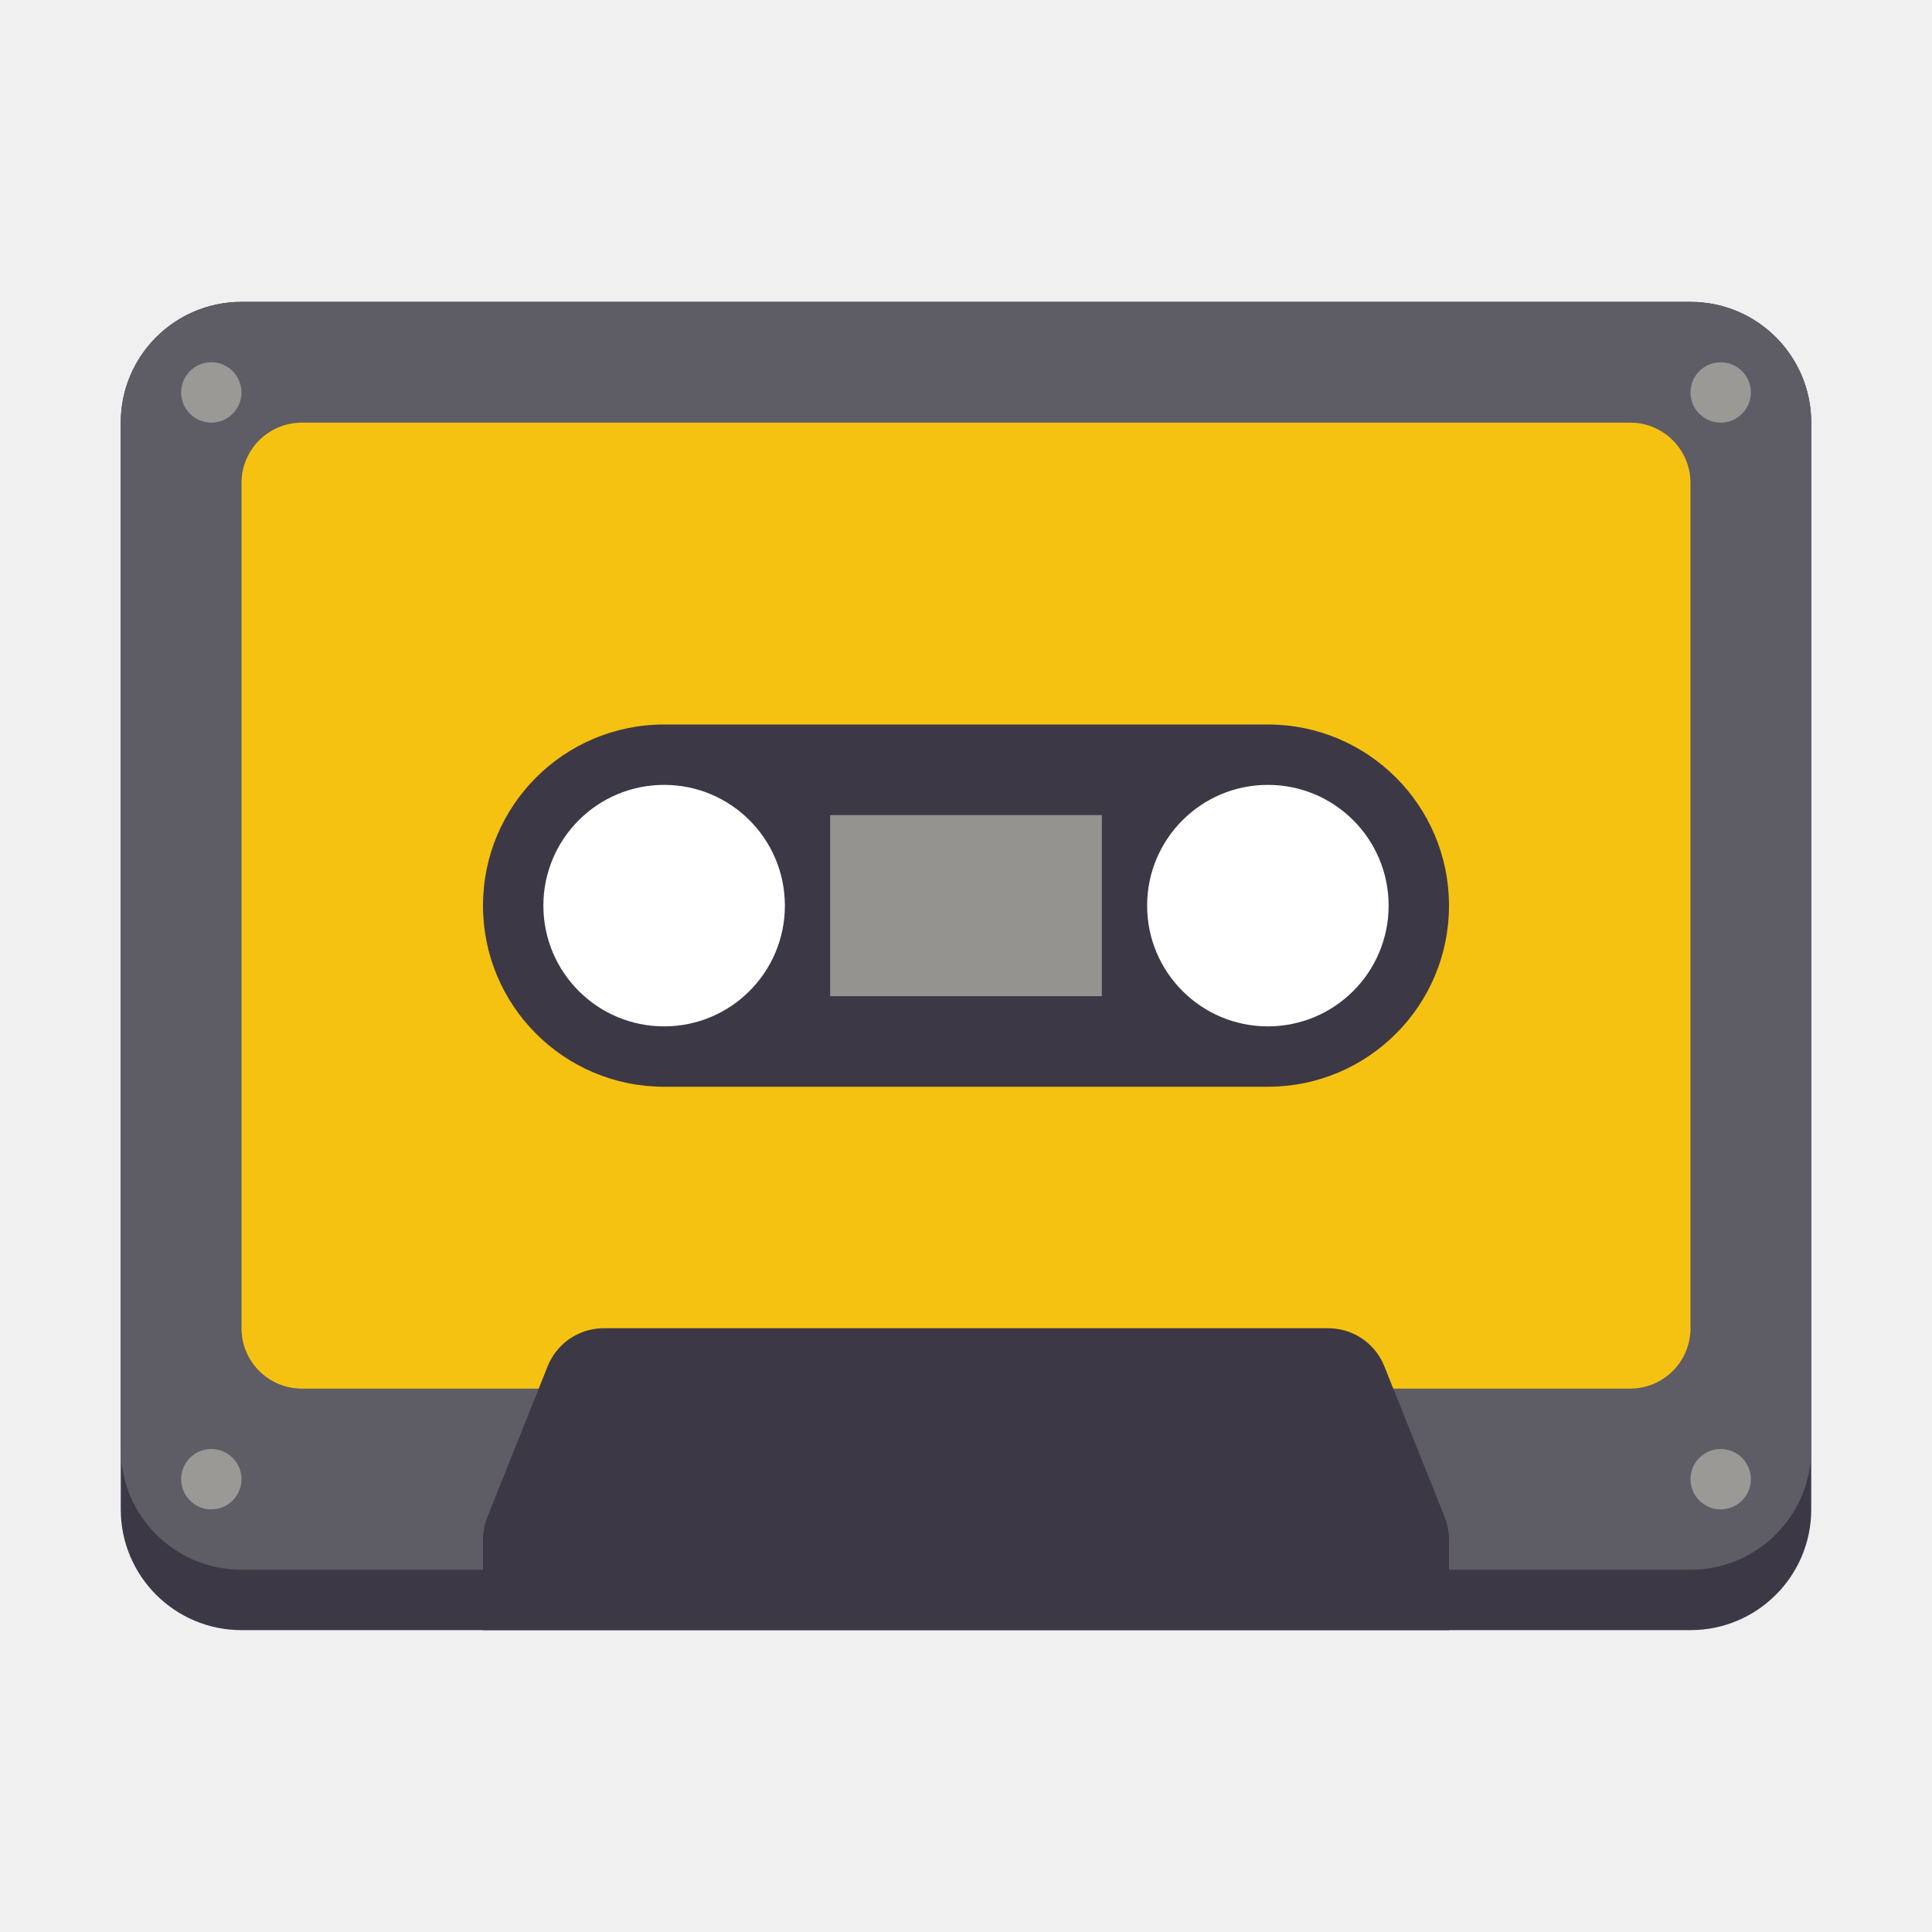
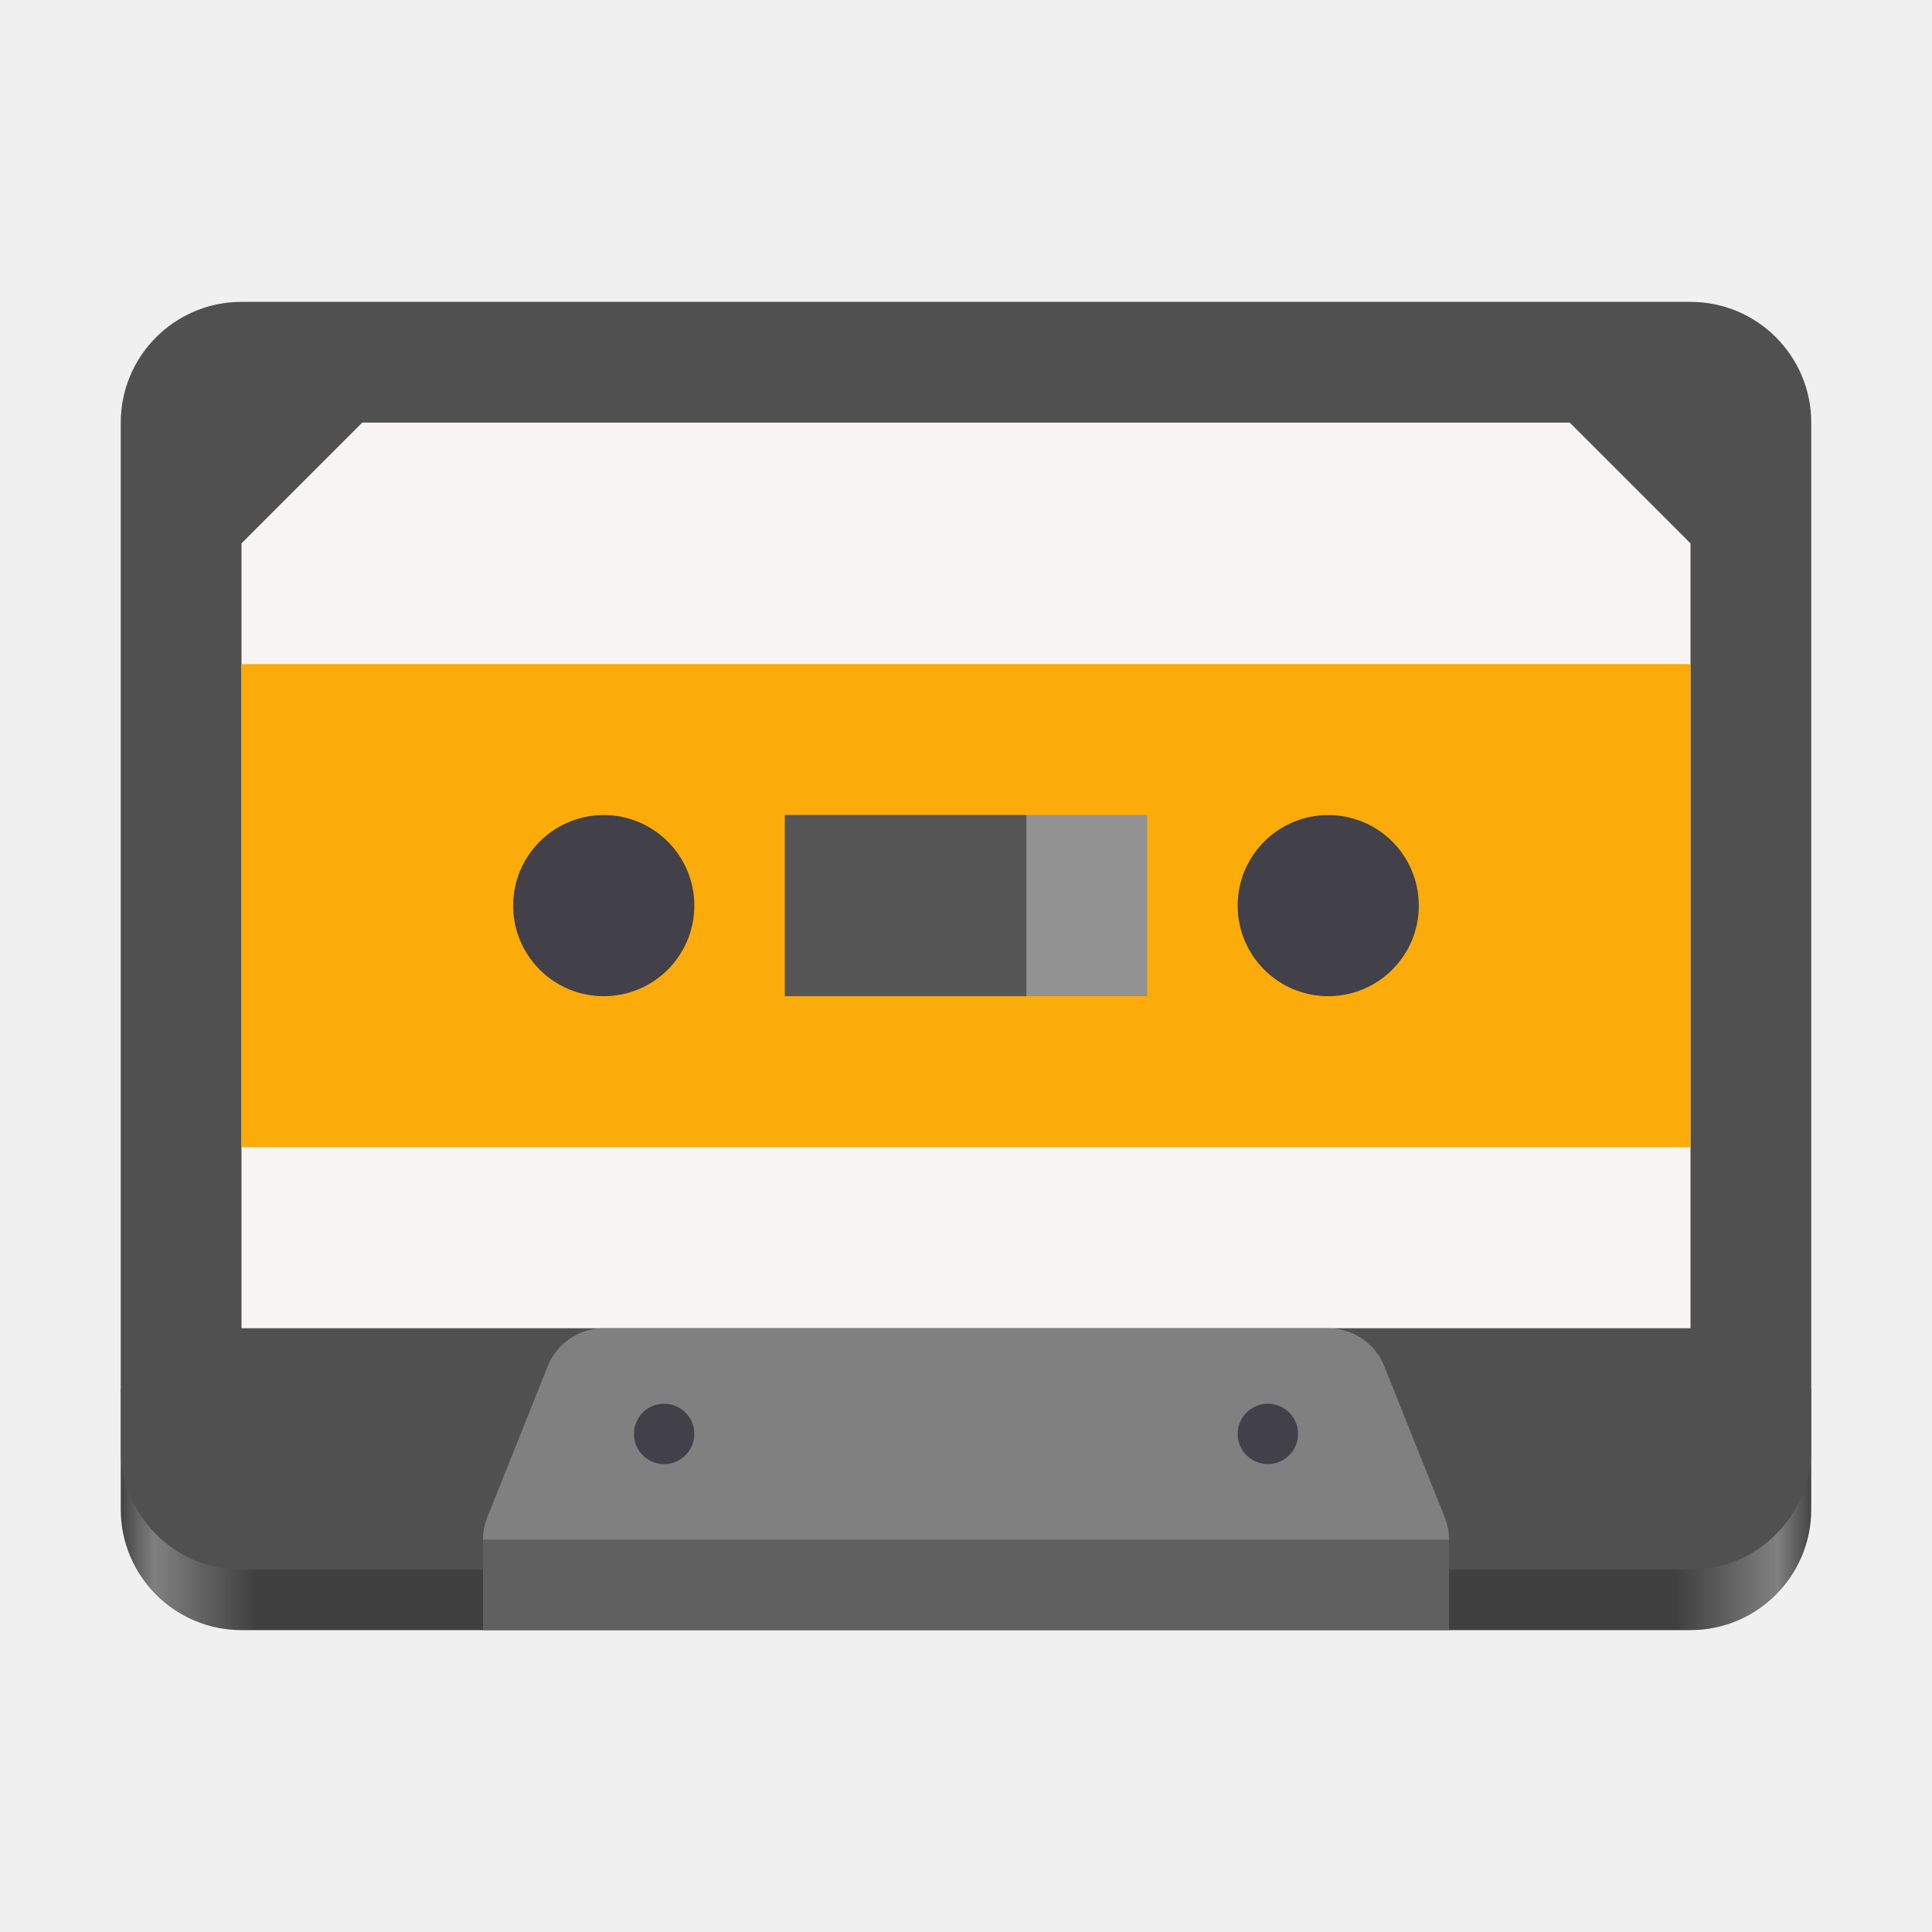
- <svg xmlns="http://www.w3.org/2000/svg" width="128" height="128" viewBox="0 0 128 128">
-   <rect width="112" height="88" fill="#3D3846" rx="8" x="8" y="20" />
-   <rect width="112" height="84" fill="#5E5C64" rx="8" x="8" y="20" />
-   <rect width="96" height="64" fill="#F5C211" rx="4" x="16" y="28" />
-   <rect width="64" height="24" fill="#3D3846" rx="12" x="32" y="48" />
-   <rect width="18" height="12" fill="#949390" x="55" y="54" />
-   <path d="M0 10L56 10L52 0L4 0Z" fill="#3D3846" stroke="#3D3846" stroke-width="8" stroke-linecap="round" stroke-linejoin="round" transform="translate(36 92)" />
-   <rect width="64" height="6" fill="#3D3846" x="32" y="102" />
-   <g fill="#FFFFFF">
-     <circle r="8" cx="84" cy="60" />
-     <circle r="8" cx="44" cy="60" />
+ <svg xmlns="http://www.w3.org/2000/svg" width="128" height="128" viewBox="0 0 128 128" fill="none">
+   <defs>
+     <linearGradient id="gradient" gradientUnits="userSpaceOnUse" x1="0" y1="0" x2="112" y2="0">
+       <stop offset="0" stop-color="#444444" />
+       <stop offset="0.02" stop-color="#808080" />
+       <stop offset="0.08" stop-color="#404040" />
+       <stop offset="0.92" stop-color="#404040" />
+       <stop offset="0.98" stop-color="#808080" />
+       <stop offset="1" stop-color="#444444" />
+     </linearGradient>
+   </defs>
+   <path d="M0 0C0 0 0 8 0 8C0 12.418 3.582 16 8 16C8 16 104 16 104 16C108.418 16 112 12.418 112 8C112 8 112 0 112 0L0 0Z" fill="url(#gradient)" transform="translate(8 92)" />
+   <rect width="112" height="84" rx="8" ry="8" fill="#505050" transform="translate(8 20)" />
+   <g transform="translate(16 28)">
+     <path d="M8 0L88 0L96 8L96 60L0 60L0 8L8 0Z" fill="#F6F5F4" />
+     <rect width="96" height="32" fill="#FBAB0A" transform="translate(0 16)" />
+     <g transform="translate(18 26)">
+       <rect width="24" height="12" fill="#929292" transform="translate(18 0)" />
+       <rect width="16" height="12" fill="#555555" transform="translate(18 0)" />
+       <circle r="6" fill="#424048" transform="translate(54 6)" />
+       <circle r="6" fill="#424048" transform="translate(6 6)" />
+     </g>
  </g>
-   <g fill="#9A9996">
-     <circle r="2" cx="14" cy="26" />
-     <circle r="2" cx="114" cy="26" />
-     <circle r="2" cx="14" cy="98" />
-     <circle r="2" cx="114" cy="98" />
-   </g>
+   <path id="trapezoid" d="M0 10L56 10L52 0L4 0L0 10Z" fill="#808080" stroke-width="8" stroke="#808080" stroke-linecap="round" stroke-linejoin="round" transform="translate(36 92)" />
+   <rect id="base" width="64" height="6" fill="#606060" transform="translate(32 102)" />
+   <circle r="2" fill="#424048" transform="translate(44 95)" />
+   <circle r="2" fill="#424048" transform="translate(84 95)" />
</svg>
